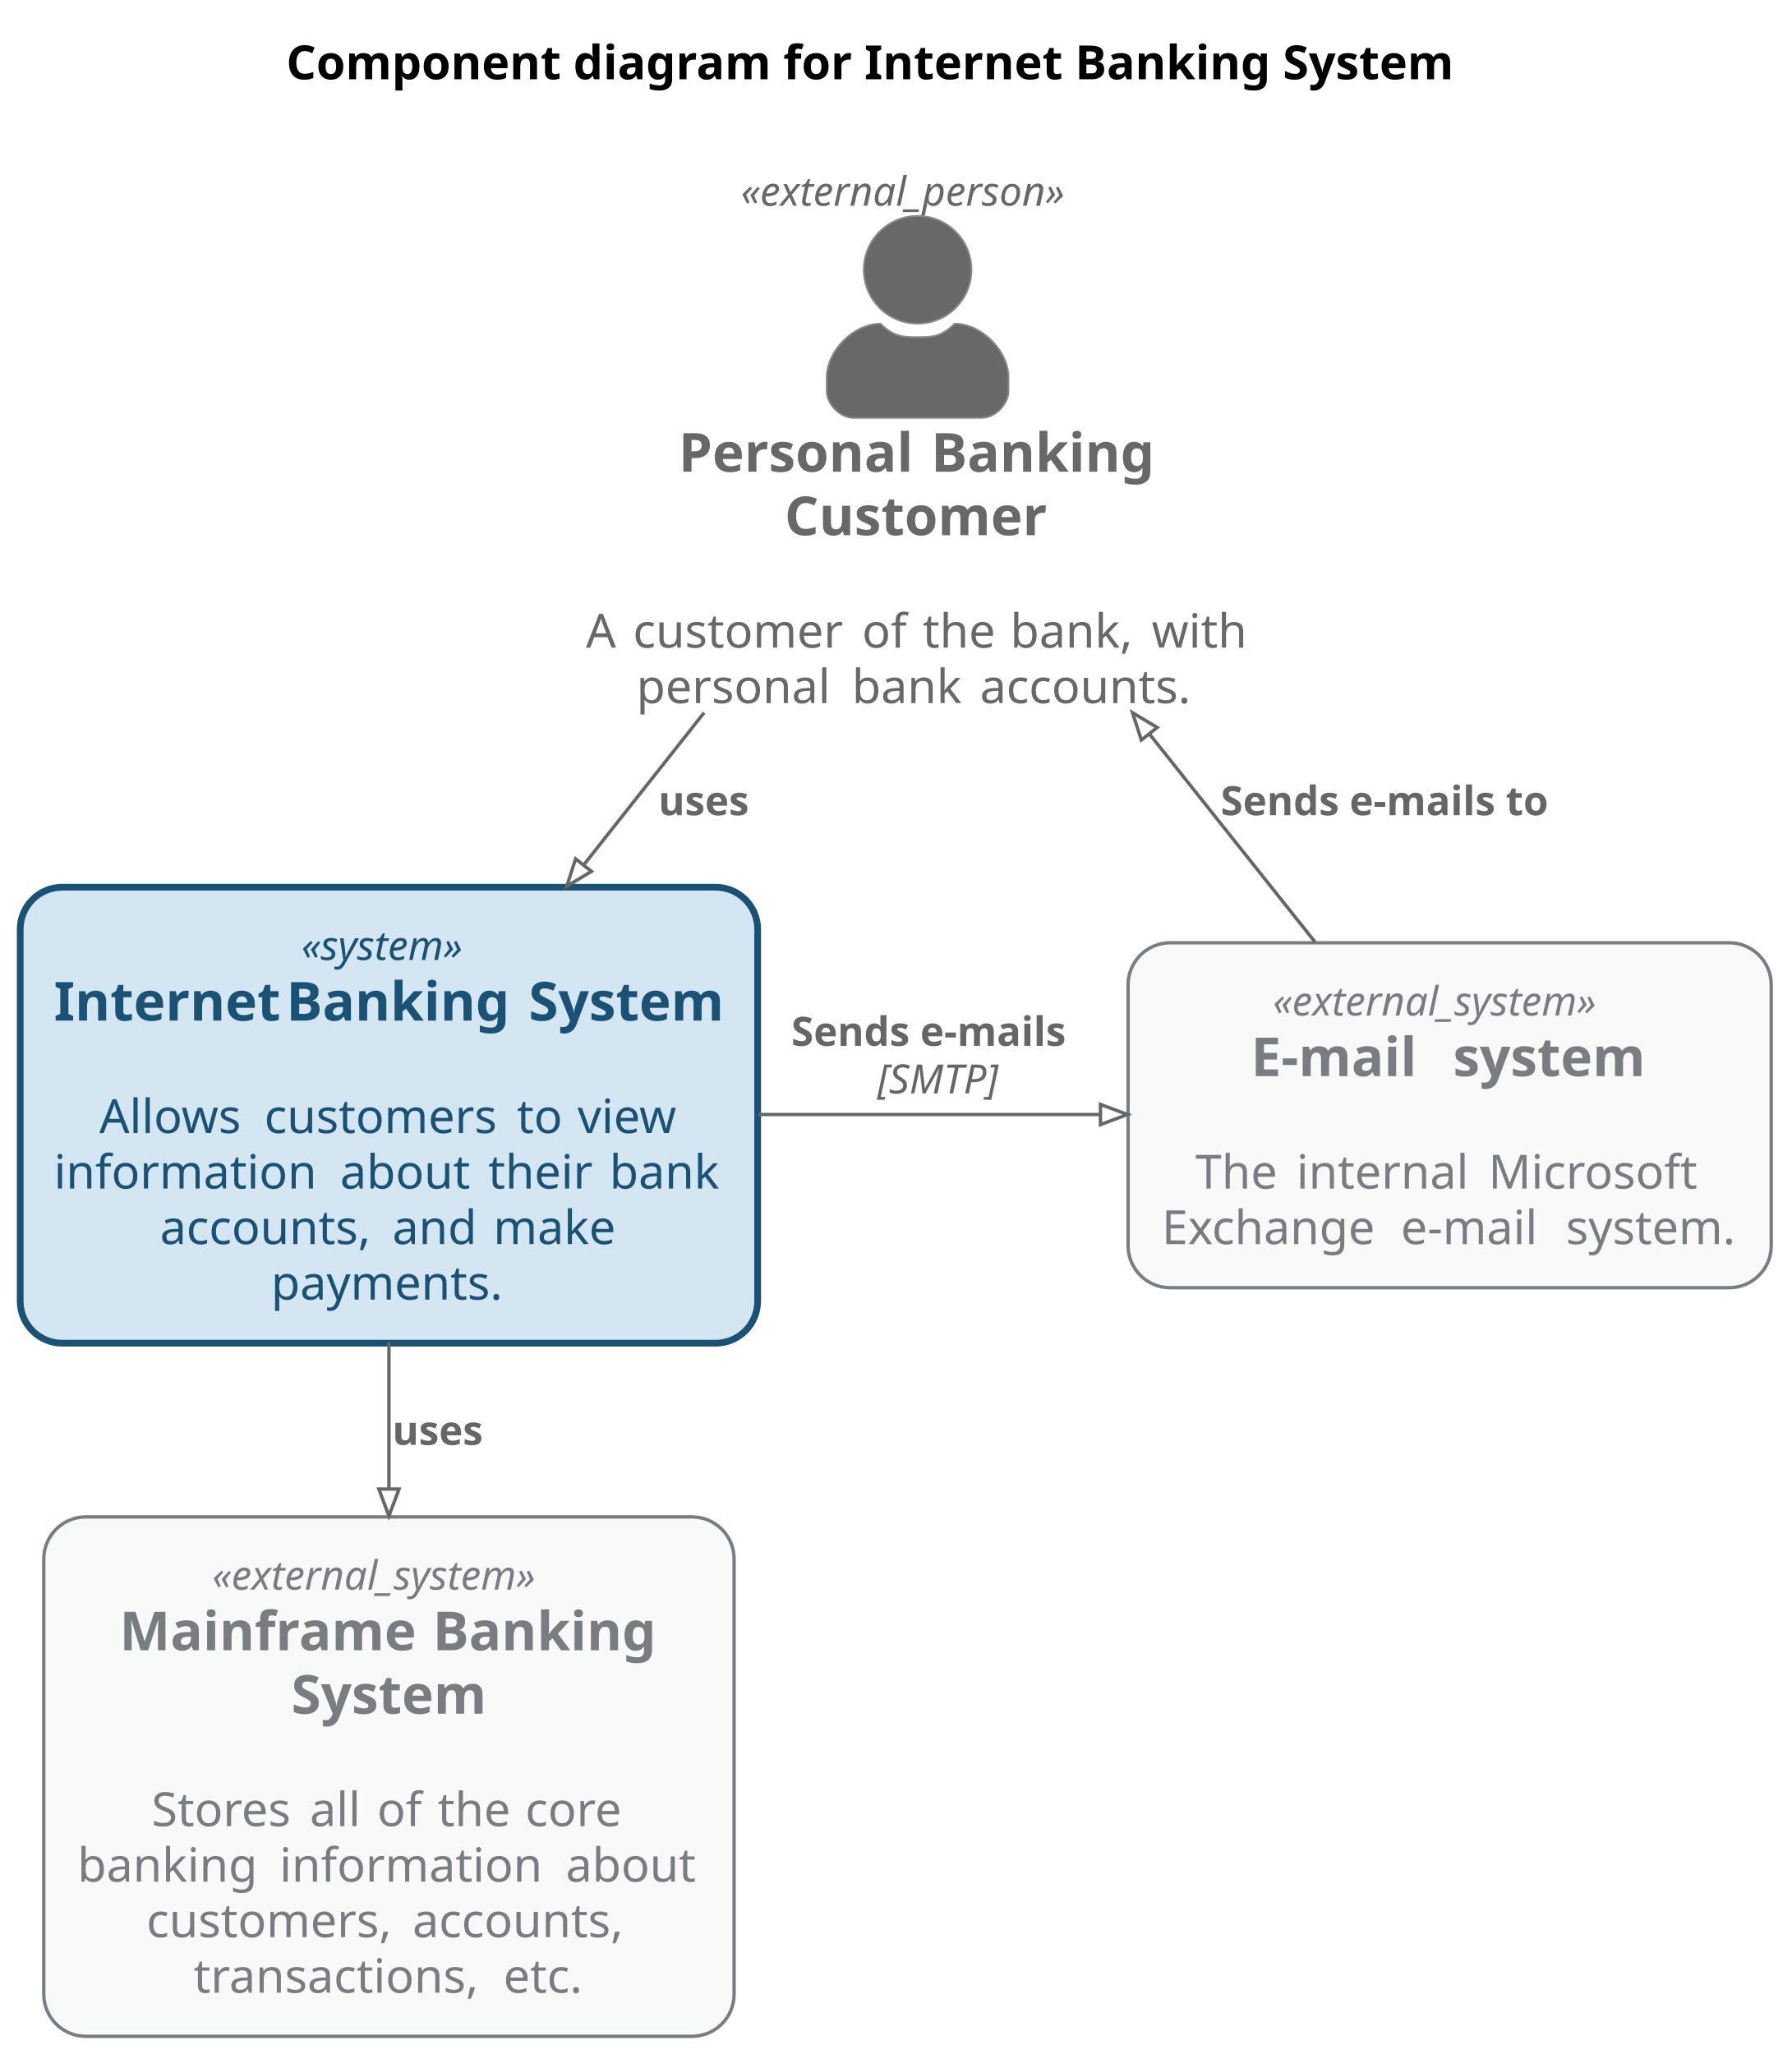
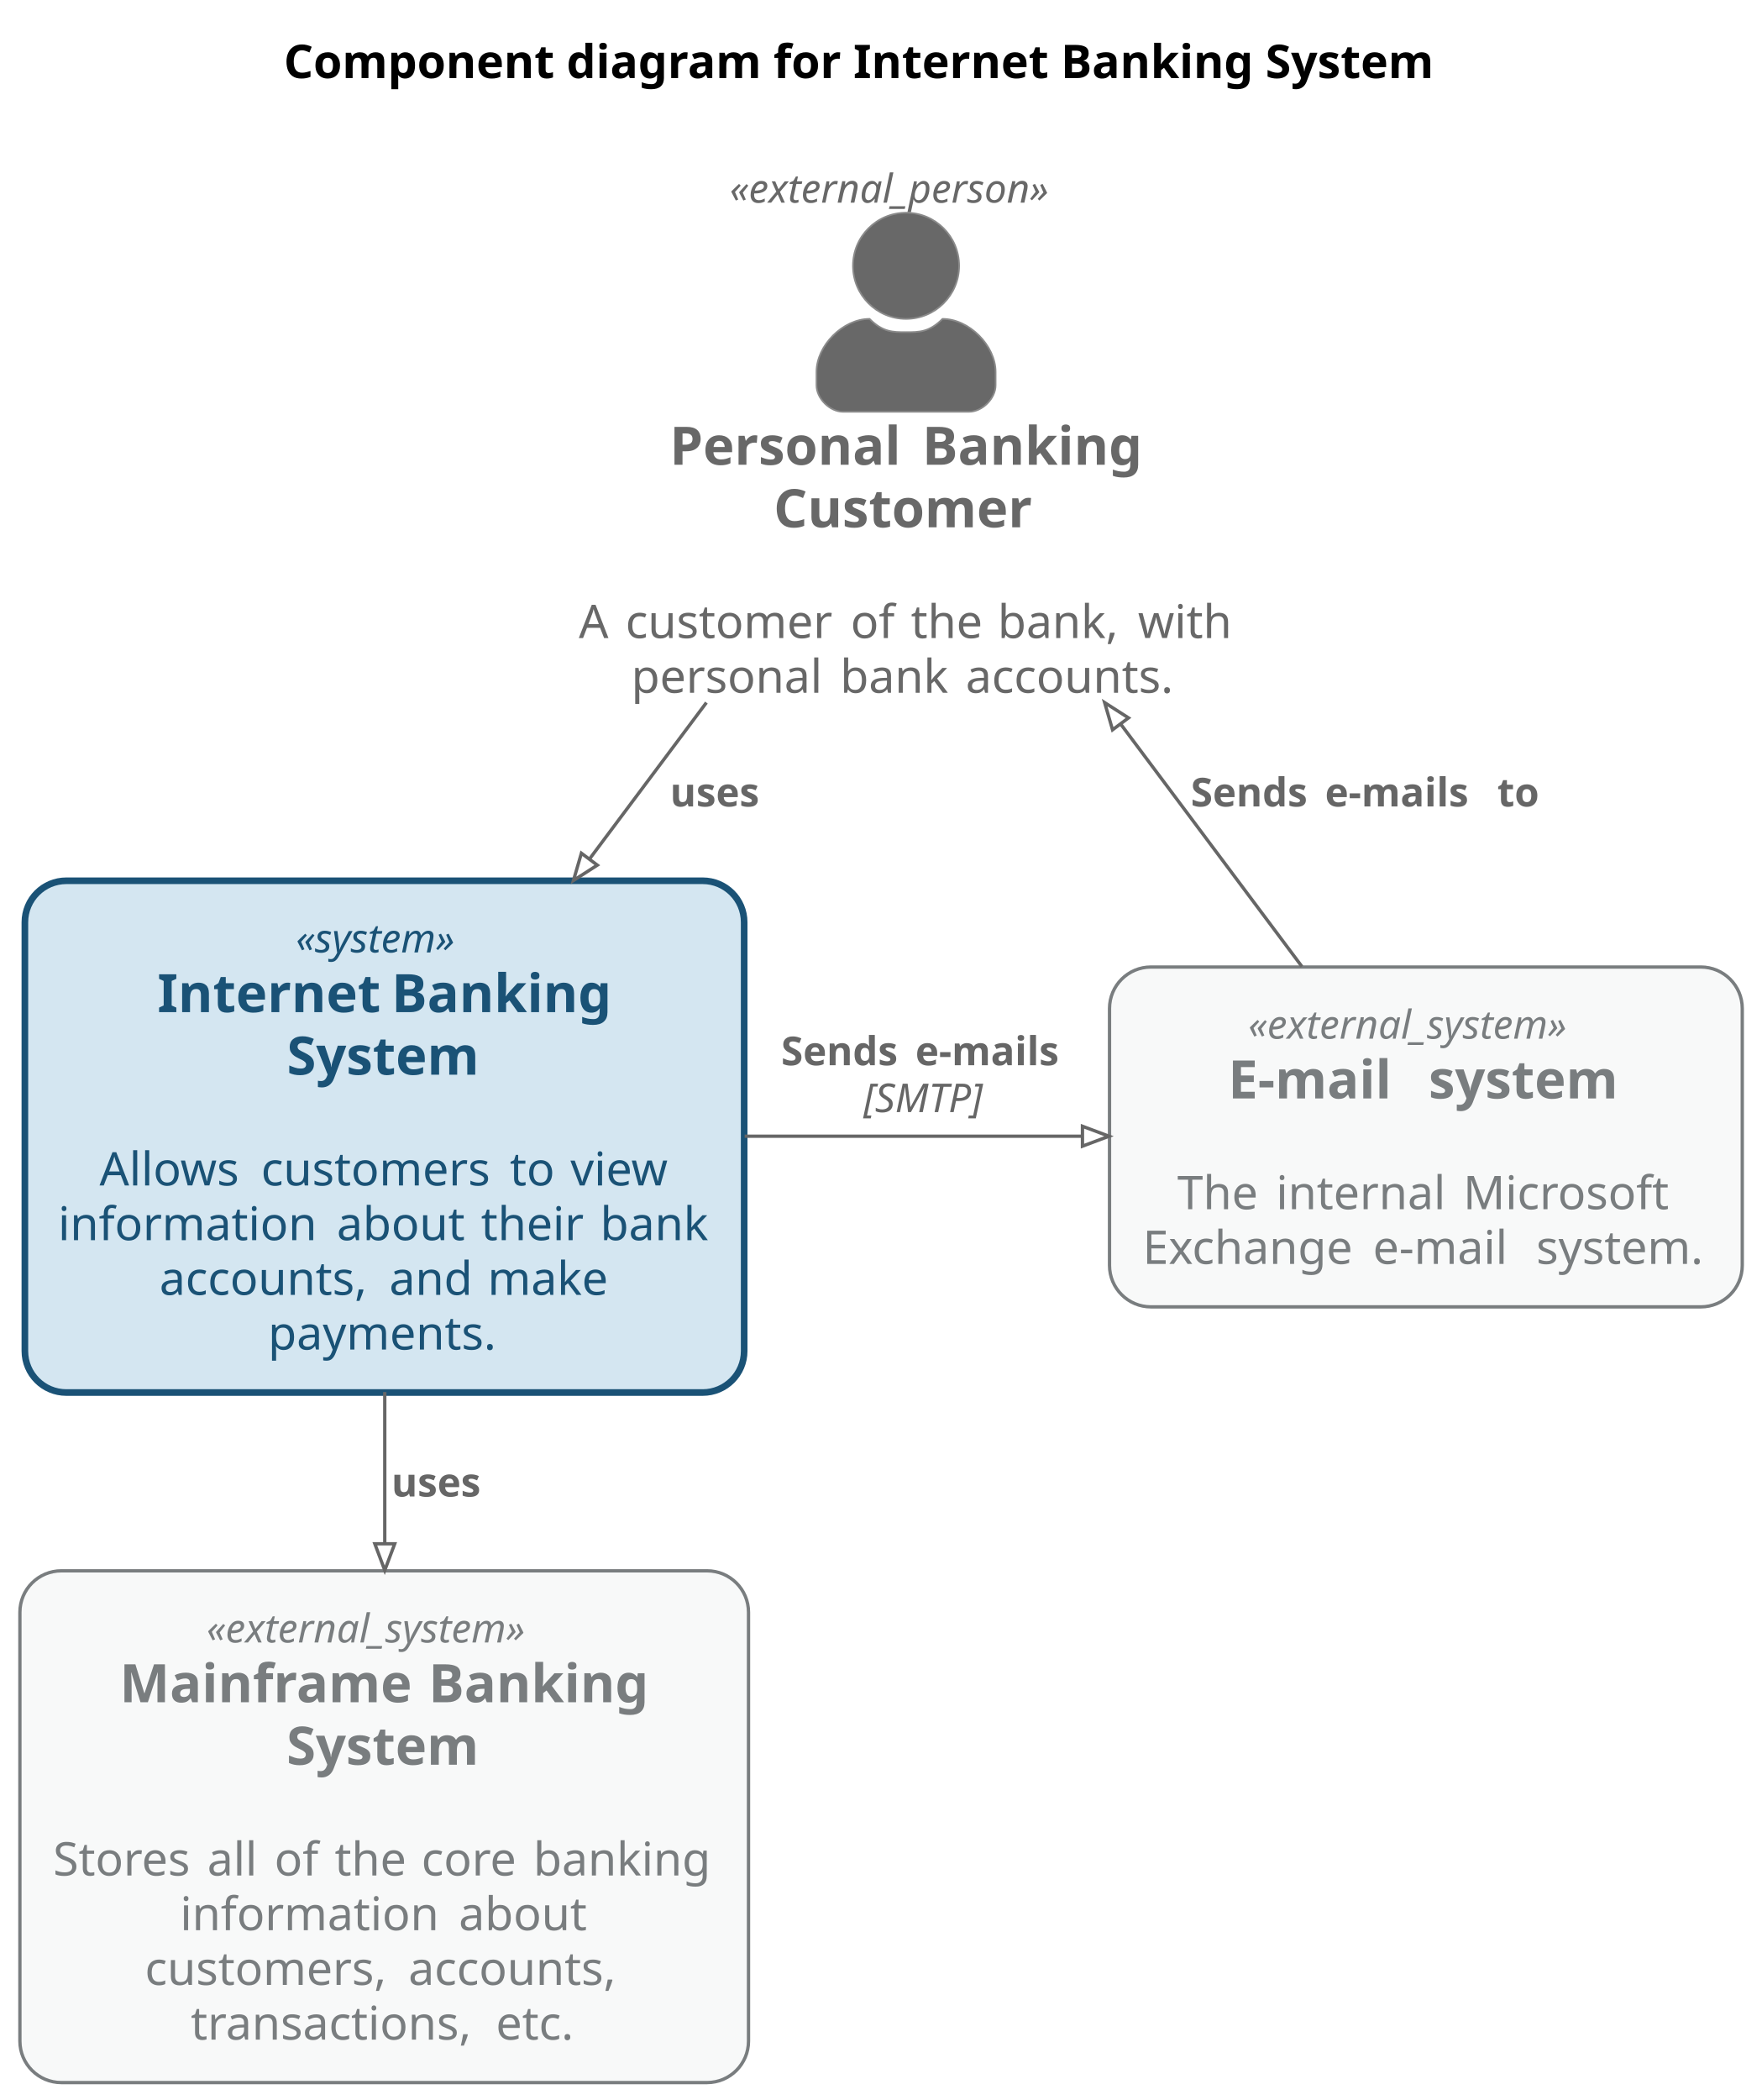
- <svg xmlns="http://www.w3.org/2000/svg" contentStyleType="text/css" height="610px" preserveAspectRatio="none" style="width:532px;height:610px;background:#FFFFFF;" version="1.1" viewBox="0 0 532 610" width="532px" zoomAndPan="magnify">
+ <svg xmlns="http://www.w3.org/2000/svg" contentStyleType="text/css" data-diagram-type="DESCRIPTION" height="633px" preserveAspectRatio="none" style="width:531px;height:633px;background:#FFFFFF;" version="1.1" viewBox="0 0 531 633" width="531px" zoomAndPan="magnify">
  <defs />
  <g>
-     <text fill="#000000" font-family="sans-serif" font-size="14" font-weight="bold" lengthAdjust="spacing" textLength="355" x="85" y="23.535">Component diagram for Internet Banking System</text>
-     <g id="elem_customer">
-       <ellipse cx="272.5" cy="80.121" fill="#686868" rx="16" ry="16" style="stroke:#8A8A8A;stroke-width:0.5;" />
-       <path d="M272.5,100.121 C276.5,100.121 279.5,100.121 283.5,96.121 C291.5,96.121 299.5,104.121 299.5,112.121 L299.5,116.121 C299.5,120.121 295.5,124.121 291.5,124.121 L253.5,124.121 C249.5,124.121 245.5,120.121 245.5,116.121 L245.5,112.121 C245.5,104.121 253.5,96.121 261.5,96.121 C265.5,100.121 268.5,100.121 272.5,100.121 " fill="#686868" style="stroke:#8A8A8A;stroke-width:0.5;" />
-       <text fill="#686868" font-family="sans-serif" font-size="16" font-weight="bold" lengthAdjust="spacing" textLength="70" x="201.5" y="140.09">Personal</text>
-       <text fill="#686868" font-family="sans-serif" font-size="16" font-weight="bold" lengthAdjust="spacing" textLength="5" x="271.5" y="140.09"> </text>
-       <text fill="#686868" font-family="sans-serif" font-size="16" font-weight="bold" lengthAdjust="spacing" textLength="67" x="276.5" y="140.09">Banking</text>
-       <text fill="#686868" font-family="sans-serif" font-size="16" font-weight="bold" lengthAdjust="spacing" textLength="79" x="233" y="158.934">Customer</text>
-       <text fill="#686868" font-family="sans-serif" font-size="14" lengthAdjust="spacing" textLength="4" x="270.5" y="175.844"> </text>
-       <text fill="#686868" font-family="sans-serif" font-size="14" lengthAdjust="spacing" textLength="10" x="174" y="192.332">A</text>
-       <text fill="#686868" font-family="sans-serif" font-size="14" lengthAdjust="spacing" textLength="4" x="184" y="192.332"> </text>
-       <text fill="#686868" font-family="sans-serif" font-size="14" lengthAdjust="spacing" textLength="64" x="188" y="192.332">customer</text>
-       <text fill="#686868" font-family="sans-serif" font-size="14" lengthAdjust="spacing" textLength="4" x="252" y="192.332"> </text>
-       <text fill="#686868" font-family="sans-serif" font-size="14" lengthAdjust="spacing" textLength="14" x="256" y="192.332">of</text>
-       <text fill="#686868" font-family="sans-serif" font-size="14" lengthAdjust="spacing" textLength="4" x="270" y="192.332"> </text>
-       <text fill="#686868" font-family="sans-serif" font-size="14" lengthAdjust="spacing" textLength="22" x="274" y="192.332">the</text>
-       <text fill="#686868" font-family="sans-serif" font-size="14" lengthAdjust="spacing" textLength="4" x="296" y="192.332"> </text>
-       <text fill="#686868" font-family="sans-serif" font-size="14" lengthAdjust="spacing" textLength="38" x="300" y="192.332">bank,</text>
-       <text fill="#686868" font-family="sans-serif" font-size="14" lengthAdjust="spacing" textLength="4" x="338" y="192.332"> </text>
-       <text fill="#686868" font-family="sans-serif" font-size="14" lengthAdjust="spacing" textLength="29" x="342" y="192.332">with</text>
-       <text fill="#686868" font-family="sans-serif" font-size="14" lengthAdjust="spacing" textLength="60" x="189" y="208.82">personal</text>
-       <text fill="#686868" font-family="sans-serif" font-size="14" lengthAdjust="spacing" textLength="4" x="249" y="208.82"> </text>
-       <text fill="#686868" font-family="sans-serif" font-size="14" lengthAdjust="spacing" textLength="34" x="253" y="208.82">bank</text>
-       <text fill="#686868" font-family="sans-serif" font-size="14" lengthAdjust="spacing" textLength="4" x="287" y="208.82"> </text>
-       <text fill="#686868" font-family="sans-serif" font-size="14" lengthAdjust="spacing" textLength="65" x="291" y="208.82">accounts.</text>
-       <text fill="#686868" font-family="sans-serif" font-size="12" font-style="italic" lengthAdjust="spacing" textLength="105" x="220" y="61.09">«external_person»</text>
+     <g class="title" data-source-line="16">
+       <text fill="#000000" font-family="sans-serif" font-size="14" font-weight="bold" lengthAdjust="spacing" textLength="353.384" x="85.558" y="23.535">Component diagram for Internet Banking System</text>
    </g>
-     <g id="elem_BankingSystem">
-       <rect fill="#D4E6F1" height="135.418" rx="12.5" ry="12.5" style="stroke:#1A5276;stroke-width:2.0;" width="219" x="6" y="263.488" />
-       <text fill="#1A5276" font-family="sans-serif" font-size="12" font-style="italic" lengthAdjust="spacing" textLength="52" x="89.5" y="285.09">«system»</text>
-       <text fill="#1A5276" font-family="sans-serif" font-size="16" font-weight="bold" lengthAdjust="spacing" textLength="64" x="16" y="303.09">Internet</text>
-       <text fill="#1A5276" font-family="sans-serif" font-size="16" font-weight="bold" lengthAdjust="spacing" textLength="5" x="80" y="303.09"> </text>
-       <text fill="#1A5276" font-family="sans-serif" font-size="16" font-weight="bold" lengthAdjust="spacing" textLength="67" x="85" y="303.09">Banking</text>
-       <text fill="#1A5276" font-family="sans-serif" font-size="16" font-weight="bold" lengthAdjust="spacing" textLength="5" x="152" y="303.09"> </text>
-       <text fill="#1A5276" font-family="sans-serif" font-size="16" font-weight="bold" lengthAdjust="spacing" textLength="58" x="157" y="303.09">System</text>
-       <text fill="#1A5276" font-family="sans-serif" font-size="14" lengthAdjust="spacing" textLength="4" x="113.5" y="320"> </text>
-       <text fill="#1A5276" font-family="sans-serif" font-size="14" lengthAdjust="spacing" textLength="45" x="29.5" y="336.488">Allows</text>
-       <text fill="#1A5276" font-family="sans-serif" font-size="14" lengthAdjust="spacing" textLength="4" x="74.5" y="336.488"> </text>
-       <text fill="#1A5276" font-family="sans-serif" font-size="14" lengthAdjust="spacing" textLength="71" x="78.5" y="336.488">customers</text>
-       <text fill="#1A5276" font-family="sans-serif" font-size="14" lengthAdjust="spacing" textLength="4" x="149.5" y="336.488"> </text>
-       <text fill="#1A5276" font-family="sans-serif" font-size="14" lengthAdjust="spacing" textLength="14" x="153.5" y="336.488">to</text>
-       <text fill="#1A5276" font-family="sans-serif" font-size="14" lengthAdjust="spacing" textLength="4" x="167.5" y="336.488"> </text>
-       <text fill="#1A5276" font-family="sans-serif" font-size="14" lengthAdjust="spacing" textLength="30" x="171.5" y="336.488">view</text>
-       <text fill="#1A5276" font-family="sans-serif" font-size="14" lengthAdjust="spacing" textLength="81" x="16" y="352.977">information</text>
-       <text fill="#1A5276" font-family="sans-serif" font-size="14" lengthAdjust="spacing" textLength="4" x="97" y="352.977"> </text>
-       <text fill="#1A5276" font-family="sans-serif" font-size="14" lengthAdjust="spacing" textLength="40" x="101" y="352.977">about</text>
-       <text fill="#1A5276" font-family="sans-serif" font-size="14" lengthAdjust="spacing" textLength="4" x="141" y="352.977"> </text>
-       <text fill="#1A5276" font-family="sans-serif" font-size="14" lengthAdjust="spacing" textLength="32" x="145" y="352.977">their</text>
-       <text fill="#1A5276" font-family="sans-serif" font-size="14" lengthAdjust="spacing" textLength="4" x="177" y="352.977"> </text>
-       <text fill="#1A5276" font-family="sans-serif" font-size="14" lengthAdjust="spacing" textLength="34" x="181" y="352.977">bank</text>
-       <text fill="#1A5276" font-family="sans-serif" font-size="14" lengthAdjust="spacing" textLength="65" x="47.5" y="369.465">accounts,</text>
-       <text fill="#1A5276" font-family="sans-serif" font-size="14" lengthAdjust="spacing" textLength="4" x="112.5" y="369.465"> </text>
-       <text fill="#1A5276" font-family="sans-serif" font-size="14" lengthAdjust="spacing" textLength="26" x="116.5" y="369.465">and</text>
-       <text fill="#1A5276" font-family="sans-serif" font-size="14" lengthAdjust="spacing" textLength="4" x="142.5" y="369.465"> </text>
-       <text fill="#1A5276" font-family="sans-serif" font-size="14" lengthAdjust="spacing" textLength="37" x="146.5" y="369.465">make</text>
-       <text fill="#1A5276" font-family="sans-serif" font-size="14" lengthAdjust="spacing" textLength="70" x="80.5" y="385.953">payments.</text>
+     <g class="entity" data-qualified-name="customer" data-source-line="187" id="ent0002">
+       <ellipse cx="273.156" cy="80.121" fill="#686868" rx="16" ry="16" style="stroke:#8A8A8A;stroke-width:0.5;" />
+       <path d="M273.156,100.121 C277.156,100.121 280.156,100.121 284.156,96.121 C292.156,96.121 300.156,104.121 300.156,112.121 L300.156,116.121 C300.156,120.121 296.156,124.121 292.156,124.121 L254.156,124.121 C250.156,124.121 246.156,120.121 246.156,116.121 L246.156,112.121 C246.156,104.121 254.156,96.121 262.156,96.121 C266.156,100.121 269.156,100.121 273.156,100.121" fill="#686868" style="stroke:#8A8A8A;stroke-width:0.5;" />
+       <text fill="#686868" font-family="sans-serif" font-size="16" font-weight="bold" lengthAdjust="spacing" textLength="70.844" x="201.906" y="140.09">Personal</text>
+       <text fill="#686868" font-family="sans-serif" font-size="16" font-weight="bold" lengthAdjust="spacing" textLength="5.273" x="272.75" y="140.09"> </text>
+       <text fill="#686868" font-family="sans-serif" font-size="16" font-weight="bold" lengthAdjust="spacing" textLength="66.383" x="278.023" y="140.09">Banking</text>
+       <text fill="#686868" font-family="sans-serif" font-size="16" font-weight="bold" lengthAdjust="spacing" textLength="79.82" x="233.246" y="158.934">Customer</text>
+       <text fill="#686868" font-family="sans-serif" font-size="14" lengthAdjust="spacing" textLength="4.43" x="270.941" y="175.844"> </text>
+       <text fill="#686868" font-family="sans-serif" font-size="14" lengthAdjust="spacing" textLength="9.659" x="174.5" y="192.332">A</text>
+       <text fill="#686868" font-family="sans-serif" font-size="14" lengthAdjust="spacing" textLength="4.43" x="184.159" y="192.332"> </text>
+       <text fill="#686868" font-family="sans-serif" font-size="14" lengthAdjust="spacing" textLength="63.431" x="188.589" y="192.332">customer</text>
+       <text fill="#686868" font-family="sans-serif" font-size="14" lengthAdjust="spacing" textLength="4.43" x="252.019" y="192.332"> </text>
+       <text fill="#686868" font-family="sans-serif" font-size="14" lengthAdjust="spacing" textLength="13.747" x="256.449" y="192.332">of</text>
+       <text fill="#686868" font-family="sans-serif" font-size="14" lengthAdjust="spacing" textLength="4.43" x="270.196" y="192.332"> </text>
+       <text fill="#686868" font-family="sans-serif" font-size="14" lengthAdjust="spacing" textLength="21.725" x="274.626" y="192.332">the</text>
+       <text fill="#686868" font-family="sans-serif" font-size="14" lengthAdjust="spacing" textLength="4.43" x="296.351" y="192.332"> </text>
+       <text fill="#686868" font-family="sans-serif" font-size="14" lengthAdjust="spacing" textLength="37.844" x="300.78" y="192.332">bank,</text>
+       <text fill="#686868" font-family="sans-serif" font-size="14" lengthAdjust="spacing" textLength="4.43" x="338.624" y="192.332"> </text>
+       <text fill="#686868" font-family="sans-serif" font-size="14" lengthAdjust="spacing" textLength="28.759" x="343.054" y="192.332">with</text>
+       <text fill="#686868" font-family="sans-serif" font-size="14" lengthAdjust="spacing" textLength="58.543" x="190.322" y="208.82">personal</text>
+       <text fill="#686868" font-family="sans-serif" font-size="14" lengthAdjust="spacing" textLength="4.43" x="248.865" y="208.82"> </text>
+       <text fill="#686868" font-family="sans-serif" font-size="14" lengthAdjust="spacing" textLength="33.414" x="253.294" y="208.82">bank</text>
+       <text fill="#686868" font-family="sans-serif" font-size="14" lengthAdjust="spacing" textLength="4.43" x="286.709" y="208.82"> </text>
+       <text fill="#686868" font-family="sans-serif" font-size="14" lengthAdjust="spacing" textLength="64.853" x="291.138" y="208.82">accounts.</text>
+       <text fill="#686868" font-family="sans-serif" font-size="12" font-style="italic" lengthAdjust="spacing" textLength="106.33" x="219.991" y="61.09">«external_person»</text>
    </g>
-     <g id="elem_Mainframe">
-       <rect fill="#F8F9F9" height="154.262" rx="12.5" ry="12.5" style="stroke:#797D7F;stroke-width:1.0;" width="205" x="13" y="450.488" />
-       <text fill="#797D7F" font-family="sans-serif" font-size="12" font-style="italic" lengthAdjust="spacing" textLength="105" x="63" y="472.09">«external_system»</text>
-       <text fill="#797D7F" font-family="sans-serif" font-size="16" font-weight="bold" lengthAdjust="spacing" textLength="88" x="35.5" y="490.09">Mainframe</text>
-       <text fill="#797D7F" font-family="sans-serif" font-size="16" font-weight="bold" lengthAdjust="spacing" textLength="5" x="123.5" y="490.09"> </text>
-       <text fill="#797D7F" font-family="sans-serif" font-size="16" font-weight="bold" lengthAdjust="spacing" textLength="67" x="128.5" y="490.09">Banking</text>
-       <text fill="#797D7F" font-family="sans-serif" font-size="16" font-weight="bold" lengthAdjust="spacing" textLength="58" x="86.5" y="508.934">System</text>
-       <text fill="#797D7F" font-family="sans-serif" font-size="14" lengthAdjust="spacing" textLength="4" x="113.5" y="525.844"> </text>
-       <text fill="#797D7F" font-family="sans-serif" font-size="14" lengthAdjust="spacing" textLength="43" x="45" y="542.332">Stores</text>
-       <text fill="#797D7F" font-family="sans-serif" font-size="14" lengthAdjust="spacing" textLength="4" x="88" y="542.332"> </text>
-       <text fill="#797D7F" font-family="sans-serif" font-size="14" lengthAdjust="spacing" textLength="16" x="92" y="542.332">all</text>
-       <text fill="#797D7F" font-family="sans-serif" font-size="14" lengthAdjust="spacing" textLength="4" x="108" y="542.332"> </text>
-       <text fill="#797D7F" font-family="sans-serif" font-size="14" lengthAdjust="spacing" textLength="14" x="112" y="542.332">of</text>
-       <text fill="#797D7F" font-family="sans-serif" font-size="14" lengthAdjust="spacing" textLength="4" x="126" y="542.332"> </text>
-       <text fill="#797D7F" font-family="sans-serif" font-size="14" lengthAdjust="spacing" textLength="22" x="130" y="542.332">the</text>
-       <text fill="#797D7F" font-family="sans-serif" font-size="14" lengthAdjust="spacing" textLength="4" x="152" y="542.332"> </text>
-       <text fill="#797D7F" font-family="sans-serif" font-size="14" lengthAdjust="spacing" textLength="30" x="156" y="542.332">core</text>
-       <text fill="#797D7F" font-family="sans-serif" font-size="14" lengthAdjust="spacing" textLength="56" x="23" y="558.82">banking</text>
-       <text fill="#797D7F" font-family="sans-serif" font-size="14" lengthAdjust="spacing" textLength="4" x="79" y="558.82"> </text>
-       <text fill="#797D7F" font-family="sans-serif" font-size="14" lengthAdjust="spacing" textLength="81" x="83" y="558.82">information</text>
-       <text fill="#797D7F" font-family="sans-serif" font-size="14" lengthAdjust="spacing" textLength="4" x="164" y="558.82"> </text>
-       <text fill="#797D7F" font-family="sans-serif" font-size="14" lengthAdjust="spacing" textLength="40" x="168" y="558.82">about</text>
-       <text fill="#797D7F" font-family="sans-serif" font-size="14" lengthAdjust="spacing" textLength="75" x="43.5" y="575.309">customers,</text>
-       <text fill="#797D7F" font-family="sans-serif" font-size="14" lengthAdjust="spacing" textLength="4" x="118.5" y="575.309"> </text>
-       <text fill="#797D7F" font-family="sans-serif" font-size="14" lengthAdjust="spacing" textLength="65" x="122.5" y="575.309">accounts,</text>
-       <text fill="#797D7F" font-family="sans-serif" font-size="14" lengthAdjust="spacing" textLength="88" x="57.5" y="591.797">transactions,</text>
-       <text fill="#797D7F" font-family="sans-serif" font-size="14" lengthAdjust="spacing" textLength="4" x="145.5" y="591.797"> </text>
-       <text fill="#797D7F" font-family="sans-serif" font-size="14" lengthAdjust="spacing" textLength="24" x="149.5" y="591.797">etc.</text>
+     <g class="entity" data-qualified-name="BankingSystem" data-source-line="197" id="ent0003">
+       <rect fill="#D4E6F1" height="154.262" rx="12.5" ry="12.5" style="stroke:#1A5276;stroke-width:2;" width="216.855" x="7.5" y="265.488" />
+       <text fill="#1A5276" font-family="sans-serif" font-size="12" font-style="italic" lengthAdjust="spacing" textLength="53.455" x="89.2" y="287.09">«system»</text>
+       <text fill="#1A5276" font-family="sans-serif" font-size="16" font-weight="bold" lengthAdjust="spacing" textLength="65.312" x="47.443" y="305.09">Internet</text>
+       <text fill="#1A5276" font-family="sans-serif" font-size="16" font-weight="bold" lengthAdjust="spacing" textLength="5.273" x="112.755" y="305.09"> </text>
+       <text fill="#1A5276" font-family="sans-serif" font-size="16" font-weight="bold" lengthAdjust="spacing" textLength="66.383" x="118.029" y="305.09">Banking</text>
+       <text fill="#1A5276" font-family="sans-serif" font-size="16" font-weight="bold" lengthAdjust="spacing" textLength="58.891" x="86.482" y="323.934">System</text>
+       <text fill="#1A5276" font-family="sans-serif" font-size="14" lengthAdjust="spacing" textLength="4.43" x="113.712" y="340.844"> </text>
+       <text fill="#1A5276" font-family="sans-serif" font-size="14" lengthAdjust="spacing" textLength="44.276" x="30.003" y="357.332">Allows</text>
+       <text fill="#1A5276" font-family="sans-serif" font-size="14" lengthAdjust="spacing" textLength="4.43" x="74.279" y="357.332"> </text>
+       <text fill="#1A5276" font-family="sans-serif" font-size="14" lengthAdjust="spacing" textLength="70.567" x="78.709" y="357.332">customers</text>
+       <text fill="#1A5276" font-family="sans-serif" font-size="14" lengthAdjust="spacing" textLength="4.43" x="149.276" y="357.332"> </text>
+       <text fill="#1A5276" font-family="sans-serif" font-size="14" lengthAdjust="spacing" textLength="13.836" x="153.706" y="357.332">to</text>
+       <text fill="#1A5276" font-family="sans-serif" font-size="14" lengthAdjust="spacing" textLength="4.43" x="167.542" y="357.332"> </text>
+       <text fill="#1A5276" font-family="sans-serif" font-size="14" lengthAdjust="spacing" textLength="29.88" x="171.972" y="357.332">view</text>
+       <text fill="#1A5276" font-family="sans-serif" font-size="14" lengthAdjust="spacing" textLength="79.584" x="17.5" y="373.82">information</text>
+       <text fill="#1A5276" font-family="sans-serif" font-size="14" lengthAdjust="spacing" textLength="4.43" x="97.084" y="373.82"> </text>
+       <text fill="#1A5276" font-family="sans-serif" font-size="14" lengthAdjust="spacing" textLength="39.067" x="101.514" y="373.82">about</text>
+       <text fill="#1A5276" font-family="sans-serif" font-size="14" lengthAdjust="spacing" textLength="4.43" x="140.581" y="373.82"> </text>
+       <text fill="#1A5276" font-family="sans-serif" font-size="14" lengthAdjust="spacing" textLength="31.5" x="145.011" y="373.82">their</text>
+       <text fill="#1A5276" font-family="sans-serif" font-size="14" lengthAdjust="spacing" textLength="4.43" x="176.511" y="373.82"> </text>
+       <text fill="#1A5276" font-family="sans-serif" font-size="14" lengthAdjust="spacing" textLength="33.414" x="180.94" y="373.82">bank</text>
+       <text fill="#1A5276" font-family="sans-serif" font-size="14" lengthAdjust="spacing" textLength="64.853" x="48.063" y="390.309">accounts,</text>
+       <text fill="#1A5276" font-family="sans-serif" font-size="14" lengthAdjust="spacing" textLength="4.43" x="112.916" y="390.309"> </text>
+       <text fill="#1A5276" font-family="sans-serif" font-size="14" lengthAdjust="spacing" textLength="25.231" x="117.346" y="390.309">and</text>
+       <text fill="#1A5276" font-family="sans-serif" font-size="14" lengthAdjust="spacing" textLength="4.43" x="142.577" y="390.309"> </text>
+       <text fill="#1A5276" font-family="sans-serif" font-size="14" lengthAdjust="spacing" textLength="36.784" x="147.007" y="390.309">make</text>
+       <text fill="#1A5276" font-family="sans-serif" font-size="14" lengthAdjust="spacing" textLength="70.219" x="80.818" y="406.797">payments.</text>
    </g>
-     <g id="elem_MailSystem">
-       <rect fill="#F8F9F9" height="102.441" rx="12.5" ry="12.5" style="stroke:#797D7F;stroke-width:1.0;" width="191" x="335" y="279.988" />
-       <text fill="#797D7F" font-family="sans-serif" font-size="12" font-style="italic" lengthAdjust="spacing" textLength="105" x="378" y="301.59">«external_system»</text>
-       <text fill="#797D7F" font-family="sans-serif" font-size="16" font-weight="bold" lengthAdjust="spacing" textLength="55" x="371.5" y="319.59">E-mail</text>
-       <text fill="#797D7F" font-family="sans-serif" font-size="16" font-weight="bold" lengthAdjust="spacing" textLength="5" x="426.5" y="319.59"> </text>
-       <text fill="#797D7F" font-family="sans-serif" font-size="16" font-weight="bold" lengthAdjust="spacing" textLength="58" x="431.5" y="319.59">system</text>
-       <text fill="#797D7F" font-family="sans-serif" font-size="14" lengthAdjust="spacing" textLength="4" x="428.5" y="336.5"> </text>
-       <text fill="#797D7F" font-family="sans-serif" font-size="14" lengthAdjust="spacing" textLength="26" x="355" y="352.988">The</text>
-       <text fill="#797D7F" font-family="sans-serif" font-size="14" lengthAdjust="spacing" textLength="4" x="381" y="352.988"> </text>
-       <text fill="#797D7F" font-family="sans-serif" font-size="14" lengthAdjust="spacing" textLength="53" x="385" y="352.988">internal</text>
-       <text fill="#797D7F" font-family="sans-serif" font-size="14" lengthAdjust="spacing" textLength="4" x="438" y="352.988"> </text>
-       <text fill="#797D7F" font-family="sans-serif" font-size="14" lengthAdjust="spacing" textLength="64" x="442" y="352.988">Microsoft</text>
-       <text fill="#797D7F" font-family="sans-serif" font-size="14" lengthAdjust="spacing" textLength="67" x="345" y="369.477">Exchange</text>
-       <text fill="#797D7F" font-family="sans-serif" font-size="14" lengthAdjust="spacing" textLength="4" x="412" y="369.477"> </text>
-       <text fill="#797D7F" font-family="sans-serif" font-size="14" lengthAdjust="spacing" textLength="45" x="416" y="369.477">e-mail</text>
-       <text fill="#797D7F" font-family="sans-serif" font-size="14" lengthAdjust="spacing" textLength="4" x="461" y="369.477"> </text>
-       <text fill="#797D7F" font-family="sans-serif" font-size="14" lengthAdjust="spacing" textLength="51" x="465" y="369.477">system.</text>
+     <g class="entity" data-qualified-name="Mainframe" data-source-line="212" id="ent0004">
+       <rect fill="#F8F9F9" height="154.262" rx="12.5" ry="12.5" style="stroke:#797D7F;stroke-width:1;" width="219.664" x="6" y="473.488" />
+       <text fill="#797D7F" font-family="sans-serif" font-size="12" font-style="italic" lengthAdjust="spacing" textLength="107.127" x="62.269" y="495.09">«external_system»</text>
+       <text fill="#797D7F" font-family="sans-serif" font-size="16" font-weight="bold" lengthAdjust="spacing" textLength="87.844" x="36.082" y="513.09">Mainframe</text>
+       <text fill="#797D7F" font-family="sans-serif" font-size="16" font-weight="bold" lengthAdjust="spacing" textLength="5.273" x="123.926" y="513.09"> </text>
+       <text fill="#797D7F" font-family="sans-serif" font-size="16" font-weight="bold" lengthAdjust="spacing" textLength="66.383" x="129.199" y="513.09">Banking</text>
+       <text fill="#797D7F" font-family="sans-serif" font-size="16" font-weight="bold" lengthAdjust="spacing" textLength="58.891" x="86.387" y="531.934">System</text>
+       <text fill="#797D7F" font-family="sans-serif" font-size="14" lengthAdjust="spacing" textLength="4.43" x="113.617" y="548.844"> </text>
+       <text fill="#797D7F" font-family="sans-serif" font-size="14" lengthAdjust="spacing" textLength="42.041" x="16" y="565.332">Stores</text>
+       <text fill="#797D7F" font-family="sans-serif" font-size="14" lengthAdjust="spacing" textLength="4.43" x="58.041" y="565.332"> </text>
+       <text fill="#797D7F" font-family="sans-serif" font-size="14" lengthAdjust="spacing" textLength="15.825" x="62.471" y="565.332">all</text>
+       <text fill="#797D7F" font-family="sans-serif" font-size="14" lengthAdjust="spacing" textLength="4.43" x="78.296" y="565.332"> </text>
+       <text fill="#797D7F" font-family="sans-serif" font-size="14" lengthAdjust="spacing" textLength="13.747" x="82.726" y="565.332">of</text>
+       <text fill="#797D7F" font-family="sans-serif" font-size="14" lengthAdjust="spacing" textLength="4.43" x="96.473" y="565.332"> </text>
+       <text fill="#797D7F" font-family="sans-serif" font-size="14" lengthAdjust="spacing" textLength="21.725" x="100.902" y="565.332">the</text>
+       <text fill="#797D7F" font-family="sans-serif" font-size="14" lengthAdjust="spacing" textLength="4.43" x="122.627" y="565.332"> </text>
+       <text fill="#797D7F" font-family="sans-serif" font-size="14" lengthAdjust="spacing" textLength="29.299" x="127.057" y="565.332">core</text>
+       <text fill="#797D7F" font-family="sans-serif" font-size="14" lengthAdjust="spacing" textLength="4.43" x="156.356" y="565.332"> </text>
+       <text fill="#797D7F" font-family="sans-serif" font-size="14" lengthAdjust="spacing" textLength="54.879" x="160.785" y="565.332">banking</text>
+       <text fill="#797D7F" font-family="sans-serif" font-size="14" lengthAdjust="spacing" textLength="79.584" x="54.291" y="581.82">information</text>
+       <text fill="#797D7F" font-family="sans-serif" font-size="14" lengthAdjust="spacing" textLength="4.43" x="133.875" y="581.82"> </text>
+       <text fill="#797D7F" font-family="sans-serif" font-size="14" lengthAdjust="spacing" textLength="39.067" x="138.305" y="581.82">about</text>
+       <text fill="#797D7F" font-family="sans-serif" font-size="14" lengthAdjust="spacing" textLength="74.997" x="43.692" y="598.309">customers,</text>
+       <text fill="#797D7F" font-family="sans-serif" font-size="14" lengthAdjust="spacing" textLength="4.43" x="118.689" y="598.309"> </text>
+       <text fill="#797D7F" font-family="sans-serif" font-size="14" lengthAdjust="spacing" textLength="64.853" x="123.119" y="598.309">accounts,</text>
+       <text fill="#797D7F" font-family="sans-serif" font-size="14" lengthAdjust="spacing" textLength="87.561" x="57.518" y="614.797">transactions,</text>
+       <text fill="#797D7F" font-family="sans-serif" font-size="14" lengthAdjust="spacing" textLength="4.43" x="145.08" y="614.797"> </text>
+       <text fill="#797D7F" font-family="sans-serif" font-size="14" lengthAdjust="spacing" textLength="24.637" x="149.509" y="614.797">etc.</text>
    </g>
-     <polygon fill="none" points="168.326,263.199,175.641,258.786,170.935,255.064,168.326,263.199" style="stroke:#666666;stroke-width:1.0;" />
-     <path d="M209.095,211.654 C195.563,228.762 186.373,240.382 173.288,256.925 " fill="none" style="stroke:#666666;stroke-width:1.0;" />
-     <text fill="#666666" font-family="sans-serif" font-size="12" font-weight="bold" lengthAdjust="spacing" textLength="29" x="195.5" y="242.09">uses</text>
-     <polygon fill="none" points="336.309,211.654,338.944,219.781,343.639,216.045,336.309,211.654" style="stroke:#666666;stroke-width:1.0;" />
-     <path d="M341.291,217.913 C359.62,240.939 374.099,259.131 390.545,279.792 " fill="none" style="stroke:#666666;stroke-width:1.0;" />
-     <text fill="#666666" font-family="sans-serif" font-size="12" font-weight="bold" lengthAdjust="spacing" textLength="107" x="362.5" y="242.09">Sends e-mails to</text>
-     <polygon fill="none" points="334.801,330.988,326.801,327.988,326.801,333.988,334.801,330.988" style="stroke:#666666;stroke-width:1.0;" />
-     <path d="M225.23,330.988 C260.918,330.988 292.222,330.988 326.801,330.988 " fill="none" style="stroke:#666666;stroke-width:1.0;" />
-     <text fill="#666666" font-family="sans-serif" font-size="12" font-weight="bold" lengthAdjust="spacing" textLength="90" x="235" y="310.59">Sends e-mails</text>
-     <text fill="#666666" font-family="sans-serif" font-size="12" font-style="italic" lengthAdjust="spacing" textLength="39" x="260.5" y="324.723">[SMTP]</text>
-     <polygon fill="none" points="115.5,450.216,118.5,442.216,112.5,442.216,115.5,450.216" style="stroke:#666666;stroke-width:1.0;" />
-     <path d="M115.5,398.652 C115.5,415.257 115.5,425.187 115.5,442.216 " fill="none" style="stroke:#666666;stroke-width:1.0;" />
-     <text fill="#666666" font-family="sans-serif" font-size="12" font-weight="bold" lengthAdjust="spacing" textLength="29" x="116.5" y="429.09">uses</text>
+     <g class="entity" data-qualified-name="MailSystem" data-source-line="212" id="ent0005">
+       <rect fill="#F8F9F9" height="102.441" rx="12.5" ry="12.5" style="stroke:#797D7F;stroke-width:1;" width="190.762" x="334.5" y="291.488" />
+       <text fill="#797D7F" font-family="sans-serif" font-size="12" font-style="italic" lengthAdjust="spacing" textLength="107.127" x="376.317" y="313.09">«external_system»</text>
+       <text fill="#797D7F" font-family="sans-serif" font-size="16" font-weight="bold" lengthAdjust="spacing" textLength="55.156" x="370.268" y="331.09">E-mail</text>
+       <text fill="#797D7F" font-family="sans-serif" font-size="16" font-weight="bold" lengthAdjust="spacing" textLength="5.273" x="425.424" y="331.09"> </text>
+       <text fill="#797D7F" font-family="sans-serif" font-size="16" font-weight="bold" lengthAdjust="spacing" textLength="58.797" x="430.697" y="331.09">system</text>
+       <text fill="#797D7F" font-family="sans-serif" font-size="14" lengthAdjust="spacing" textLength="4.43" x="427.666" y="348"> </text>
+       <text fill="#797D7F" font-family="sans-serif" font-size="14" lengthAdjust="spacing" textLength="25.341" x="354.935" y="364.488">The</text>
+       <text fill="#797D7F" font-family="sans-serif" font-size="14" lengthAdjust="spacing" textLength="4.43" x="380.276" y="364.488"> </text>
+       <text fill="#797D7F" font-family="sans-serif" font-size="14" lengthAdjust="spacing" textLength="51.967" x="384.706" y="364.488">internal</text>
+       <text fill="#797D7F" font-family="sans-serif" font-size="14" lengthAdjust="spacing" textLength="4.43" x="436.672" y="364.488"> </text>
+       <text fill="#797D7F" font-family="sans-serif" font-size="14" lengthAdjust="spacing" textLength="63.725" x="441.102" y="364.488">Microsoft</text>
+       <text fill="#797D7F" font-family="sans-serif" font-size="14" lengthAdjust="spacing" textLength="64.982" x="344.5" y="380.977">Exchange</text>
+       <text fill="#797D7F" font-family="sans-serif" font-size="14" lengthAdjust="spacing" textLength="4.43" x="409.482" y="380.977"> </text>
+       <text fill="#797D7F" font-family="sans-serif" font-size="14" lengthAdjust="spacing" textLength="44.796" x="413.912" y="380.977">e-mail</text>
+       <text fill="#797D7F" font-family="sans-serif" font-size="14" lengthAdjust="spacing" textLength="4.43" x="458.708" y="380.977"> </text>
+       <text fill="#797D7F" font-family="sans-serif" font-size="14" lengthAdjust="spacing" textLength="52.124" x="463.138" y="380.977">system.</text>
+     </g>
+     <g class="link" data-entity-1="ent0002" data-entity-2="ent0003" data-link-type="dependency" id="lnk6">
+       <polygon fill="none" points="172.892,265.39,180.085,260.779,175.28,257.187,172.892,265.39" style="stroke:#666666;stroke-width:1;" />
+       <path d="M212.973,211.779 C199.815,229.379 190.713,241.554 177.682,258.983" fill="none" style="stroke:#666666;stroke-width:1;" />
+       <text fill="#666666" font-family="sans-serif" font-size="12" font-weight="bold" lengthAdjust="spacing" textLength="28.482" x="202" y="243.09">uses</text>
+     </g>
+     <g class="link" data-entity-1="ent0002" data-entity-2="ent0005" data-link-type="dependency" id="lnk7">
+       <polygon fill="none" points="333.027,211.779,335.414,219.983,340.22,216.39,333.027,211.779" style="stroke:#666666;stroke-width:1;" />
+       <path d="M337.817,218.186 C357.814,244.934 374.716,267.541 392.503,291.334" fill="none" style="stroke:#666666;stroke-width:1;" />
+       <text fill="#666666" font-family="sans-serif" font-size="12" font-weight="bold" lengthAdjust="spacing" textLength="36.504" x="359" y="243.09">Sends</text>
+       <text fill="#666666" font-family="sans-serif" font-size="12" font-weight="bold" lengthAdjust="spacing" textLength="3.955" x="395.504" y="243.09"> </text>
+       <text fill="#666666" font-family="sans-serif" font-size="12" font-weight="bold" lengthAdjust="spacing" textLength="47.977" x="399.459" y="243.09">e-mails</text>
+       <text fill="#666666" font-family="sans-serif" font-size="12" font-weight="bold" lengthAdjust="spacing" textLength="3.955" x="447.435" y="243.09"> </text>
+       <text fill="#666666" font-family="sans-serif" font-size="12" font-weight="bold" lengthAdjust="spacing" textLength="12.527" x="451.391" y="243.09">to</text>
+     </g>
+     <g class="link" data-entity-1="ent0003" data-entity-2="ent0005" data-link-type="dependency" id="lnk8">
+       <polygon fill="none" points="334.344,342.488,326.344,339.488,326.344,345.488,334.344,342.488" style="stroke:#666666;stroke-width:1;" />
+       <path d="M224.501,342.488 C260.22,342.488 291.653,342.488 326.344,342.488" fill="none" style="stroke:#666666;stroke-width:1;" />
+       <text fill="#666666" font-family="sans-serif" font-size="12" font-weight="bold" lengthAdjust="spacing" textLength="36.504" x="235.5" y="321.09">Sends</text>
+       <text fill="#666666" font-family="sans-serif" font-size="12" font-weight="bold" lengthAdjust="spacing" textLength="3.955" x="272.004" y="321.09"> </text>
+       <text fill="#666666" font-family="sans-serif" font-size="12" font-weight="bold" lengthAdjust="spacing" textLength="47.977" x="275.959" y="321.09">e-mails</text>
+       <text fill="#666666" font-family="sans-serif" font-size="12" font-style="italic" lengthAdjust="spacing" textLength="38.824" x="260.306" y="335.223">[SMTP]</text>
+     </g>
+     <g class="link" data-entity-1="ent0003" data-entity-2="ent0004" data-link-type="dependency" id="lnk9">
+       <polygon fill="none" points="116,473.336,119,465.336,113,465.336,116,473.336" style="stroke:#666666;stroke-width:1;" />
+       <path d="M116,419.61 C116,437.146 116,447.799 116,465.336" fill="none" style="stroke:#666666;stroke-width:1;" />
+       <text fill="#666666" font-family="sans-serif" font-size="12" font-weight="bold" lengthAdjust="spacing" textLength="28.482" x="118" y="451.09">uses</text>
+     </g>
  </g>
</svg>
